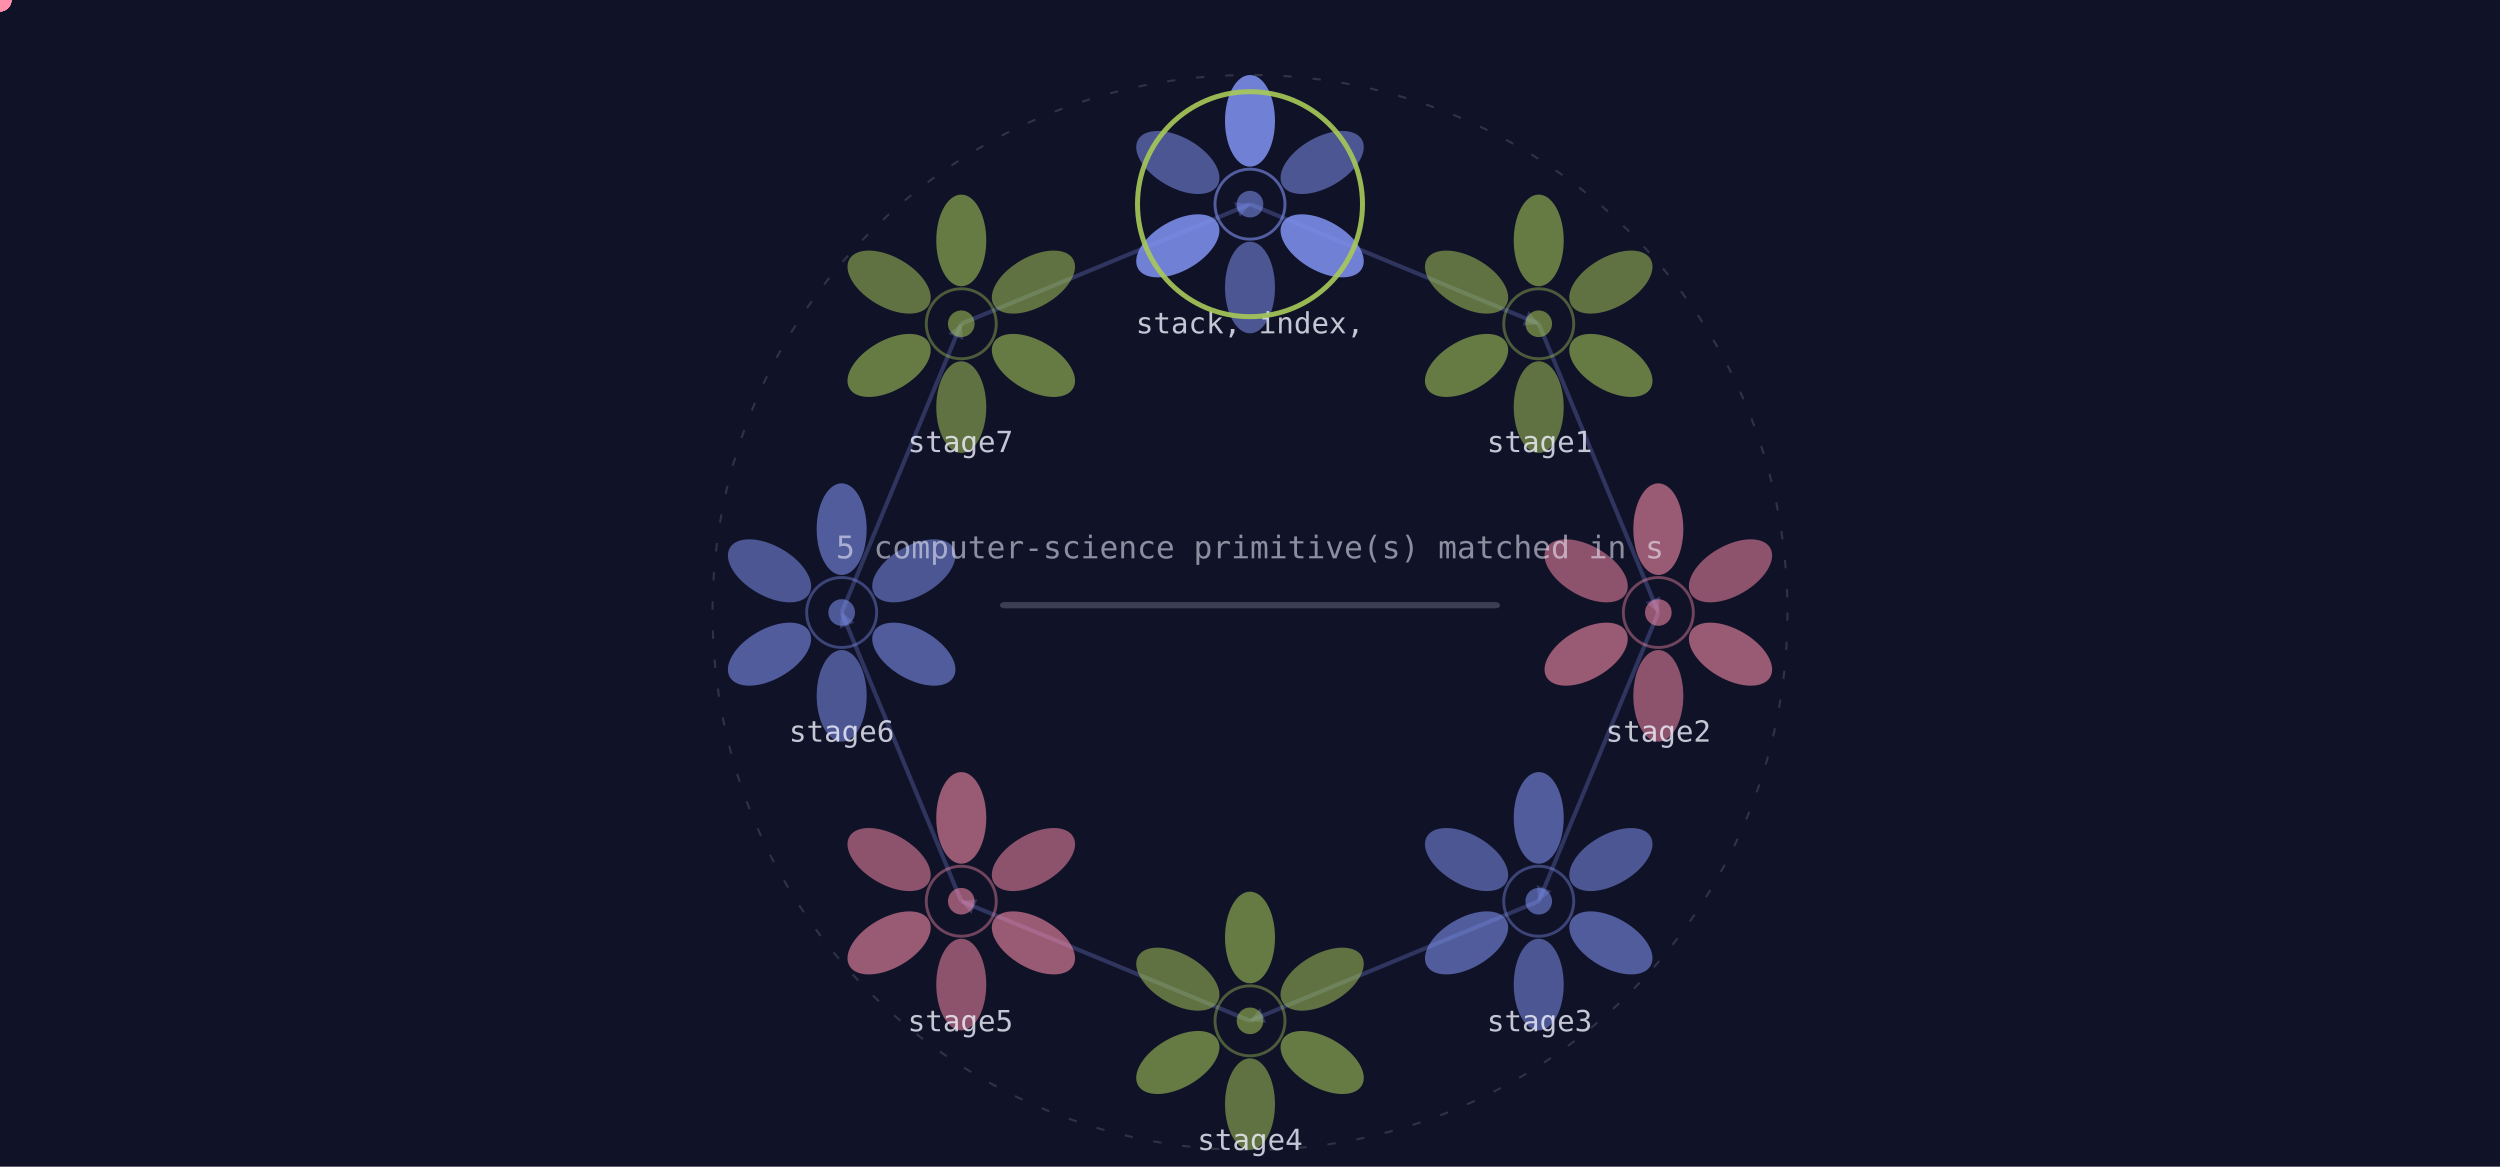
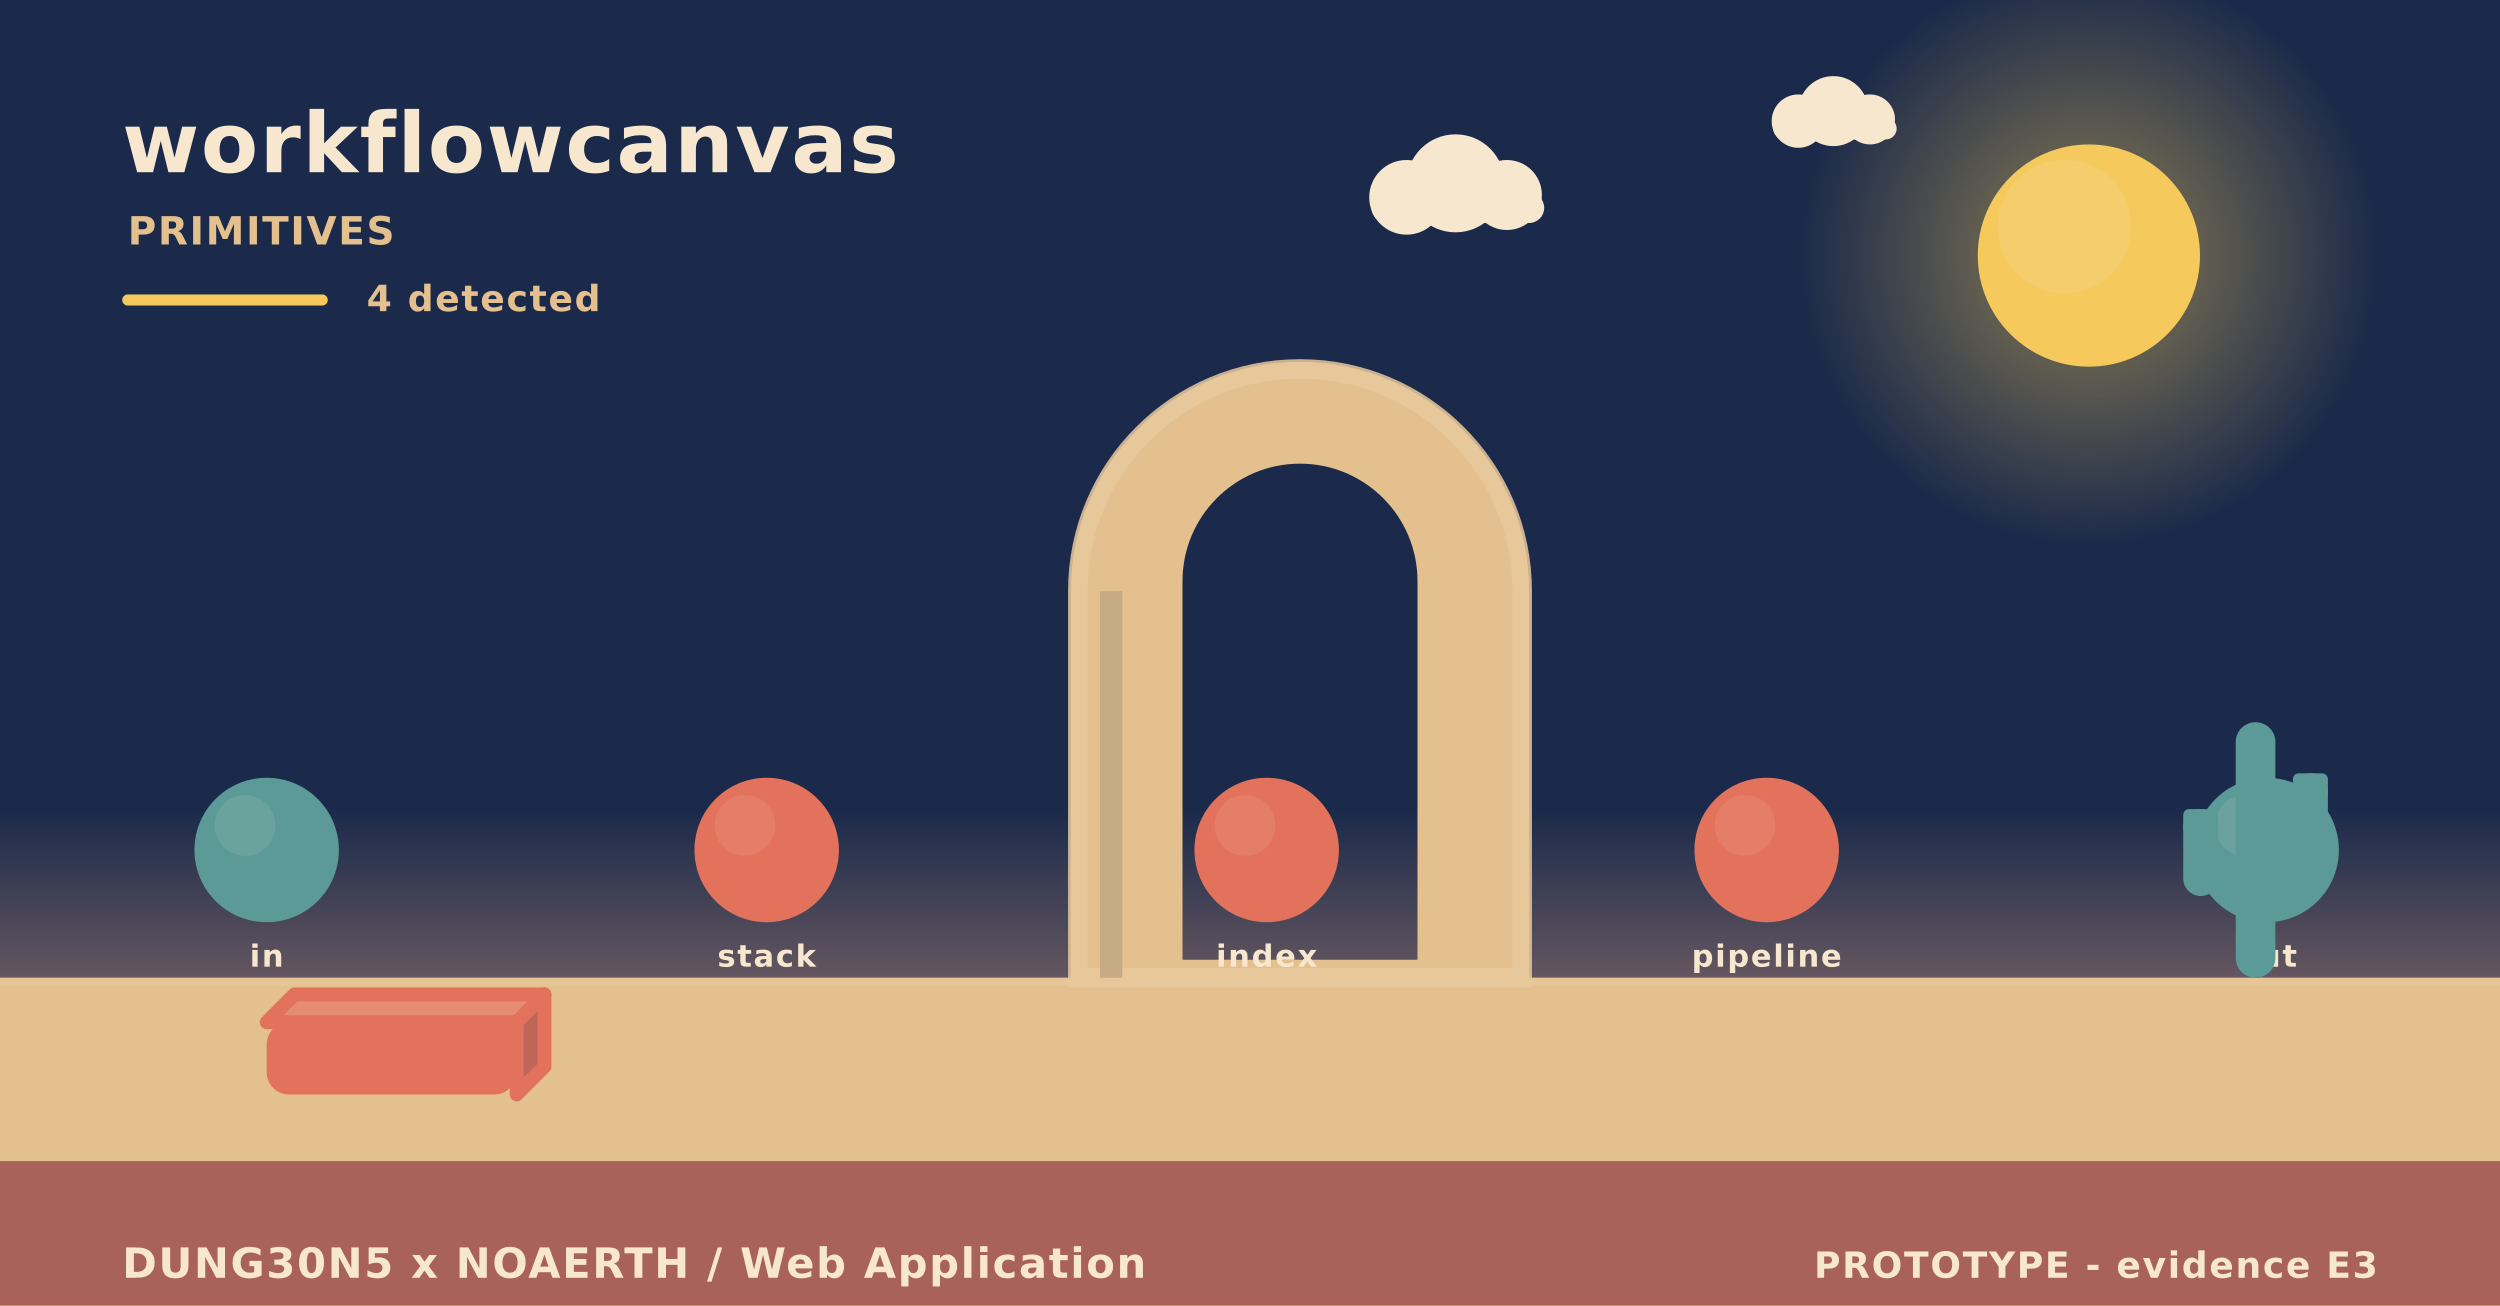
- <svg xmlns="http://www.w3.org/2000/svg" viewBox="0 0 1200 560" width="1200" height="560" role="img" aria-label="workflowcanvas state machine">
-   <rect width="1200" height="560" fill="#101228" />
-   <defs>
-     <linearGradient id="gs" x1="0" y1="0" x2="1" y2="1">
-       <stop offset="0%" stop-color="#8093f1" />
-       <stop offset="100%" stop-color="#a7c957" />
-     </linearGradient>
-   </defs>
-   <circle cx="600.00" cy="294.00" r="258.00" fill="none" stroke="rgba(242,242,255,0.140)" stroke-width="1.00" opacity="1.00" stroke-dasharray="4 10" />
-   <line x1="600.00" y1="98.00" x2="738.59" y2="155.41" stroke="rgba(128,147,241,0.500)" stroke-width="2.00" opacity="0.55" />
-   <polygon points="738.59,155.41 733.76,149.29 730.86,156.32" fill="rgba(128,147,241,0.500)" opacity="0.55" />
-   <g opacity="0.9">
-     <circle cx="0.00" cy="0.00" r="5.50" fill="#ff8fab" opacity="1.00" />
-     <animateTransform attributeName="transform" type="translate" values="600.00,98.00 738.59,155.41" dur="6.5s" begin="0.0s" repeatCount="indefinite" />
-     <animateTransform attributeName="transform" type="translate" values="738.59,155.41 600.00,98.00" dur="6.5s" begin="3.25s" repeatCount="indefinite" />
+ <svg xmlns="http://www.w3.org/2000/svg" width="900" height="470" viewBox="0 0 900 470" role="img" aria-label="workflowcanvas - how it behaves">
+   <linearGradient id="skys" x1="0" y1="0" x2="0" y2="1">
+     <stop offset="0" stop-color="#1b2a4a" />
+     <stop offset="0.62" stop-color="#1b2a4a" />
+     <stop offset="1" stop-color="#f3ad8a" />
+   </linearGradient>
+   <rect width="900" height="470" fill="url(#skys)" />
+   <radialGradient id="suns">
+     <stop offset="0.35" stop-color="#f5c95c" stop-opacity="0.34" />
+     <stop offset="1" stop-color="#f5c95c" stop-opacity="0" />
+   </radialGradient>
+   <circle cx="752" cy="92" r="104" fill="url(#suns)" />
+   <circle cx="752" cy="92" r="40" fill="#f5c95c" />
+   <circle cx="743.2" cy="81.6" r="24" fill="#f5d27e" opacity="0.5" />
+   <g>
+     <circle cx="524" cy="66" r="17.64" fill="#f6e7ce" />
+     <circle cx="506.36" cy="71.04" r="13.44" fill="#f6e7ce" />
+     <circle cx="542.48" cy="70.2" r="12.6" fill="#f6e7ce" />
+     <rect x="493.76" y="69.36" width="62.16" height="10.92" rx="5.46" fill="#f6e7ce" />
+     <animateTransform attributeName="transform" type="translate" values="0 0;24 0;0 0" dur="36s" begin="0s" repeatCount="indefinite" />
  </g>
-   <line x1="738.59" y1="155.41" x2="796.00" y2="294.00" stroke="rgba(128,147,241,0.500)" stroke-width="2.00" opacity="0.55" />
-   <polygon points="796.00,294.00 796.91,286.26 789.89,289.17" fill="rgba(128,147,241,0.500)" opacity="0.55" />
-   <g opacity="0.9">
-     <circle cx="0.00" cy="0.00" r="5.50" fill="#ff8fab" opacity="1.00" />
-     <animateTransform attributeName="transform" type="translate" values="738.59,155.41 796.00,294.00" dur="6.5s" begin="0.812s" repeatCount="indefinite" />
-     <animateTransform attributeName="transform" type="translate" values="796.00,294.00 738.59,155.41" dur="6.5s" begin="4.062s" repeatCount="indefinite" />
+   <g>
+     <circle cx="660" cy="40" r="12.6" fill="#f6e7ce" />
+     <circle cx="647.4" cy="43.6" r="9.6" fill="#f6e7ce" />
+     <circle cx="673.2" cy="43" r="9" fill="#f6e7ce" />
+     <rect x="638.4" y="42.4" width="44.4" height="7.8" rx="3.9" fill="#f6e7ce" />
+     <animateTransform attributeName="transform" type="translate" values="0 0;-18 0;0 0" dur="46s" begin="3s" repeatCount="indefinite" />
  </g>
-   <line x1="796.00" y1="294.00" x2="738.59" y2="432.59" stroke="rgba(128,147,241,0.500)" stroke-width="2.00" opacity="0.55" />
-   <polygon points="738.59,432.59 744.71,427.76 737.68,424.86" fill="rgba(128,147,241,0.500)" opacity="0.55" />
-   <g opacity="0.9">
-     <circle cx="0.00" cy="0.00" r="5.50" fill="#ff8fab" opacity="1.00" />
-     <animateTransform attributeName="transform" type="translate" values="796.00,294.00 738.59,432.59" dur="6.5s" begin="1.625s" repeatCount="indefinite" />
-     <animateTransform attributeName="transform" type="translate" values="738.59,432.59 796.00,294.00" dur="6.5s" begin="4.875s" repeatCount="indefinite" />
+   <rect x="0" y="352" width="900" height="118" fill="#e3c08d" />
+   <rect x="0" y="352" width="900" height="3" fill="#e6c596" />
+   <text x="44" y="62" font-family="Verdana,DejaVu Sans,sans-serif" font-size="30" font-weight="700" letter-spacing="0.6" fill="#f6e7ce" text-anchor="start">workflowcanvas</text>
+   <text x="46" y="88" font-family="Verdana,DejaVu Sans,sans-serif" font-size="14" font-weight="700" letter-spacing="0.6" fill="#e3c08d" text-anchor="start">PRIMITIVES</text>
+   <rect x="44" y="106" width="74" height="4" rx="2" fill="#f5c95c" />
+   <text x="132" y="112" font-family="Verdana,DejaVu Sans,sans-serif" font-size="13" font-weight="700" letter-spacing="0.6" fill="#e3c08d" text-anchor="start">4 detected</text>
+   <path d="M388,352 L388,212.8 A80,80 0 0 1 548,212.8 L548,352 Z M423.2,348 L423.2,209.22 A44.8,44.8 0 0 1 512.8,209.22 L512.8,348 Z" fill="#e3c08d" fill-rule="evenodd" stroke="#e3c08d" stroke-width="5" stroke-linejoin="round" />
+   <path d="M388,352 L388,212.8 A80,80 0 0 1 548,212.8 L548,352 Z" fill="none" stroke="#e8c99d" stroke-width="7" stroke-linecap="round" opacity="0.85" />
+   <rect x="396" y="212.8" width="8" height="139.2" fill="#c7ab84" />
+   <circle cx="96" cy="306" r="26" fill="#5b9a97" />
+   <circle cx="88.2" cy="297.16" r="10.92" fill="#7aa9a2" opacity="0.55" />
+   <text x="96" y="348" font-family="Verdana,DejaVu Sans,sans-serif" font-size="11" font-weight="700" letter-spacing="0.6" fill="#f6e7ce" text-anchor="middle">in</text>
+   <g>
+     <circle cx="276" cy="306" r="26" fill="#e2725b" />
+     <circle cx="268.2" cy="297.16" r="10.92" fill="#e68972" opacity="0.55" />
+     <animate attributeName="opacity" values="0.8;1;0.8" dur="4.6s" begin="0s" repeatCount="indefinite" />
  </g>
-   <line x1="738.59" y1="432.59" x2="600.00" y2="490.00" stroke="rgba(128,147,241,0.500)" stroke-width="2.00" opacity="0.55" />
-   <polygon points="600.00,490.00 607.74,490.91 604.83,483.89" fill="rgba(128,147,241,0.500)" opacity="0.55" />
-   <g opacity="0.9">
-     <circle cx="0.00" cy="0.00" r="5.50" fill="#ff8fab" opacity="1.00" />
-     <animateTransform attributeName="transform" type="translate" values="738.59,432.59 600.00,490.00" dur="6.5s" begin="2.438s" repeatCount="indefinite" />
-     <animateTransform attributeName="transform" type="translate" values="600.00,490.00 738.59,432.59" dur="6.5s" begin="5.688s" repeatCount="indefinite" />
+   <text x="276" y="348" font-family="Verdana,DejaVu Sans,sans-serif" font-size="11" font-weight="700" letter-spacing="0.6" fill="#f6e7ce" text-anchor="middle">stack</text>
+   <g>
+     <circle cx="456" cy="306" r="26" fill="#e2725b" />
+     <circle cx="448.2" cy="297.16" r="10.92" fill="#e68972" opacity="0.55" />
+     <animate attributeName="opacity" values="0.8;1;0.8" dur="5.2s" begin="0s" repeatCount="indefinite" />
  </g>
-   <line x1="600.00" y1="490.00" x2="461.41" y2="432.59" stroke="rgba(128,147,241,0.500)" stroke-width="2.00" opacity="0.55" />
-   <polygon points="461.41,432.59 466.24,438.71 469.14,431.68" fill="rgba(128,147,241,0.500)" opacity="0.55" />
-   <g opacity="0.9">
-     <circle cx="0.00" cy="0.00" r="5.50" fill="#ff8fab" opacity="1.00" />
-     <animateTransform attributeName="transform" type="translate" values="600.00,490.00 461.41,432.59" dur="6.5s" begin="3.25s" repeatCount="indefinite" />
-     <animateTransform attributeName="transform" type="translate" values="461.41,432.59 600.00,490.00" dur="6.5s" begin="6.5s" repeatCount="indefinite" />
+   <text x="456" y="348" font-family="Verdana,DejaVu Sans,sans-serif" font-size="11" font-weight="700" letter-spacing="0.6" fill="#f6e7ce" text-anchor="middle">index</text>
+   <g>
+     <circle cx="636" cy="306" r="26" fill="#e2725b" />
+     <circle cx="628.2" cy="297.16" r="10.92" fill="#e68972" opacity="0.55" />
+     <animate attributeName="opacity" values="0.8;1;0.8" dur="5.8s" begin="0s" repeatCount="indefinite" />
  </g>
-   <line x1="461.41" y1="432.59" x2="404.00" y2="294.00" stroke="rgba(128,147,241,0.500)" stroke-width="2.00" opacity="0.55" />
-   <polygon points="404.00,294.00 403.09,301.74 410.11,298.83" fill="rgba(128,147,241,0.500)" opacity="0.55" />
-   <g opacity="0.9">
-     <circle cx="0.00" cy="0.00" r="5.50" fill="#ff8fab" opacity="1.00" />
-     <animateTransform attributeName="transform" type="translate" values="461.41,432.59 404.00,294.00" dur="6.5s" begin="4.062s" repeatCount="indefinite" />
-     <animateTransform attributeName="transform" type="translate" values="404.00,294.00 461.41,432.59" dur="6.5s" begin="7.312s" repeatCount="indefinite" />
-   </g>
-   <line x1="404.00" y1="294.00" x2="461.41" y2="155.41" stroke="rgba(128,147,241,0.500)" stroke-width="2.00" opacity="0.55" />
-   <polygon points="461.41,155.41 455.29,160.24 462.32,163.14" fill="rgba(128,147,241,0.500)" opacity="0.55" />
-   <g opacity="0.9">
-     <circle cx="0.00" cy="0.00" r="5.50" fill="#ff8fab" opacity="1.00" />
-     <animateTransform attributeName="transform" type="translate" values="404.00,294.00 461.41,155.41" dur="6.5s" begin="4.875s" repeatCount="indefinite" />
-     <animateTransform attributeName="transform" type="translate" values="461.41,155.41 404.00,294.00" dur="6.5s" begin="8.125s" repeatCount="indefinite" />
-   </g>
-   <line x1="461.41" y1="155.41" x2="600.00" y2="98.00" stroke="rgba(128,147,241,0.500)" stroke-width="2.00" opacity="0.55" />
-   <polygon points="600.00,98.00 592.26,97.09 595.17,104.11" fill="rgba(128,147,241,0.500)" opacity="0.55" />
-   <g opacity="0.9">
-     <circle cx="0.00" cy="0.00" r="5.50" fill="#ff8fab" opacity="1.00" />
-     <animateTransform attributeName="transform" type="translate" values="461.41,155.41 600.00,98.00" dur="6.5s" begin="5.688s" repeatCount="indefinite" />
-     <animateTransform attributeName="transform" type="translate" values="600.00,98.00 461.41,155.41" dur="6.5s" begin="8.938s" repeatCount="indefinite" />
-   </g>
-   <ellipse cx="600.00" cy="58.00" rx="12.00" ry="22.00" fill="rgba(128,147,241,0.900)" opacity="0.95" transform="rotate(0.0 600.00 58.00)" />
-   <ellipse cx="634.64" cy="78.00" rx="12.00" ry="22.00" fill="rgba(128,147,241,0.550)" opacity="0.95" transform="rotate(60.0 634.64 78.00)" />
-   <ellipse cx="634.64" cy="118.00" rx="12.00" ry="22.00" fill="rgba(128,147,241,0.900)" opacity="0.95" transform="rotate(120.0 634.64 118.00)" />
-   <ellipse cx="600.00" cy="138.00" rx="12.00" ry="22.00" fill="rgba(128,147,241,0.550)" opacity="0.95" transform="rotate(180.0 600.00 138.00)" />
-   <ellipse cx="565.36" cy="118.00" rx="12.00" ry="22.00" fill="rgba(128,147,241,0.900)" opacity="0.95" transform="rotate(240.0 565.36 118.00)" />
-   <ellipse cx="565.36" cy="78.00" rx="12.00" ry="22.00" fill="rgba(128,147,241,0.550)" opacity="0.95" transform="rotate(300.0 565.36 78.00)" />
-   <circle cx="600.00" cy="98.00" r="16.80" fill="none" stroke="rgba(128,147,241,0.900)" stroke-width="1.40" opacity="0.66" />
-   <circle cx="600.00" cy="98.00" r="6.40" fill="rgba(128,147,241,0.550)" opacity="1.00" />
-   <text x="600" y="160" font-family="ui-monospace,Menlo,monospace" font-size="14" fill="rgba(242,242,255,0.800)" text-anchor="middle">stack, index, </text>
-   <g>
-     <circle cx="600.00" cy="98.00" r="54.00" fill="none" stroke="#a7c957" stroke-width="2.40" opacity="0.90" />
-     <animate attributeName="opacity" values="0.25;1.0;0.25" dur="13.0s" begin="0.0s" repeatCount="indefinite" />
-   </g>
-   <ellipse cx="738.59" cy="115.41" rx="12.00" ry="22.00" fill="rgba(167,201,87,0.600)" opacity="0.95" transform="rotate(0.0 738.59 115.41)" />
-   <ellipse cx="773.23" cy="135.41" rx="12.00" ry="22.00" fill="rgba(167,201,87,0.550)" opacity="0.95" transform="rotate(60.0 773.23 135.41)" />
-   <ellipse cx="773.23" cy="175.41" rx="12.00" ry="22.00" fill="rgba(167,201,87,0.600)" opacity="0.95" transform="rotate(120.0 773.23 175.41)" />
-   <ellipse cx="738.59" cy="195.41" rx="12.00" ry="22.00" fill="rgba(167,201,87,0.550)" opacity="0.95" transform="rotate(180.0 738.59 195.41)" />
-   <ellipse cx="703.95" cy="175.41" rx="12.00" ry="22.00" fill="rgba(167,201,87,0.600)" opacity="0.95" transform="rotate(240.0 703.95 175.41)" />
-   <ellipse cx="703.95" cy="135.41" rx="12.00" ry="22.00" fill="rgba(167,201,87,0.550)" opacity="0.95" transform="rotate(300.0 703.95 135.41)" />
-   <circle cx="738.59" cy="155.41" r="16.80" fill="none" stroke="rgba(167,201,87,0.600)" stroke-width="1.40" opacity="0.66" />
-   <circle cx="738.59" cy="155.41" r="6.40" fill="rgba(167,201,87,0.550)" opacity="1.00" />
-   <text x="739" y="217" font-family="ui-monospace,Menlo,monospace" font-size="14" fill="rgba(242,242,255,0.800)" text-anchor="middle">stage1</text>
-   <ellipse cx="796.00" cy="254.00" rx="12.00" ry="22.00" fill="rgba(255,143,171,0.600)" opacity="0.95" transform="rotate(0.0 796.00 254.00)" />
-   <ellipse cx="830.64" cy="274.00" rx="12.00" ry="22.00" fill="rgba(255,143,171,0.550)" opacity="0.95" transform="rotate(60.0 830.64 274.00)" />
-   <ellipse cx="830.64" cy="314.00" rx="12.00" ry="22.00" fill="rgba(255,143,171,0.600)" opacity="0.95" transform="rotate(120.0 830.64 314.00)" />
-   <ellipse cx="796.00" cy="334.00" rx="12.00" ry="22.00" fill="rgba(255,143,171,0.550)" opacity="0.95" transform="rotate(180.0 796.00 334.00)" />
-   <ellipse cx="761.36" cy="314.00" rx="12.00" ry="22.00" fill="rgba(255,143,171,0.600)" opacity="0.95" transform="rotate(240.0 761.36 314.00)" />
-   <ellipse cx="761.36" cy="274.00" rx="12.00" ry="22.00" fill="rgba(255,143,171,0.550)" opacity="0.95" transform="rotate(300.0 761.36 274.00)" />
-   <circle cx="796.00" cy="294.00" r="16.80" fill="none" stroke="rgba(255,143,171,0.600)" stroke-width="1.40" opacity="0.66" />
-   <circle cx="796.00" cy="294.00" r="6.40" fill="rgba(255,143,171,0.550)" opacity="1.00" />
-   <text x="796" y="356" font-family="ui-monospace,Menlo,monospace" font-size="14" fill="rgba(242,242,255,0.800)" text-anchor="middle">stage2</text>
-   <ellipse cx="738.59" cy="392.59" rx="12.00" ry="22.00" fill="rgba(128,147,241,0.600)" opacity="0.95" transform="rotate(0.0 738.59 392.59)" />
-   <ellipse cx="773.23" cy="412.59" rx="12.00" ry="22.00" fill="rgba(128,147,241,0.550)" opacity="0.95" transform="rotate(60.0 773.23 412.59)" />
-   <ellipse cx="773.23" cy="452.59" rx="12.00" ry="22.00" fill="rgba(128,147,241,0.600)" opacity="0.95" transform="rotate(120.0 773.23 452.59)" />
-   <ellipse cx="738.59" cy="472.59" rx="12.00" ry="22.00" fill="rgba(128,147,241,0.550)" opacity="0.95" transform="rotate(180.0 738.59 472.59)" />
-   <ellipse cx="703.95" cy="452.59" rx="12.00" ry="22.00" fill="rgba(128,147,241,0.600)" opacity="0.95" transform="rotate(240.0 703.95 452.59)" />
-   <ellipse cx="703.95" cy="412.59" rx="12.00" ry="22.00" fill="rgba(128,147,241,0.550)" opacity="0.95" transform="rotate(300.0 703.95 412.59)" />
-   <circle cx="738.59" cy="432.59" r="16.80" fill="none" stroke="rgba(128,147,241,0.600)" stroke-width="1.40" opacity="0.66" />
-   <circle cx="738.59" cy="432.59" r="6.40" fill="rgba(128,147,241,0.550)" opacity="1.00" />
-   <text x="739" y="495" font-family="ui-monospace,Menlo,monospace" font-size="14" fill="rgba(242,242,255,0.800)" text-anchor="middle">stage3</text>
-   <ellipse cx="600.00" cy="450.00" rx="12.00" ry="22.00" fill="rgba(167,201,87,0.600)" opacity="0.95" transform="rotate(0.0 600.00 450.00)" />
-   <ellipse cx="634.64" cy="470.00" rx="12.00" ry="22.00" fill="rgba(167,201,87,0.550)" opacity="0.95" transform="rotate(60.0 634.64 470.00)" />
-   <ellipse cx="634.64" cy="510.00" rx="12.00" ry="22.00" fill="rgba(167,201,87,0.600)" opacity="0.95" transform="rotate(120.0 634.64 510.00)" />
-   <ellipse cx="600.00" cy="530.00" rx="12.00" ry="22.00" fill="rgba(167,201,87,0.550)" opacity="0.95" transform="rotate(180.0 600.00 530.00)" />
-   <ellipse cx="565.36" cy="510.00" rx="12.00" ry="22.00" fill="rgba(167,201,87,0.600)" opacity="0.95" transform="rotate(240.0 565.36 510.00)" />
-   <ellipse cx="565.36" cy="470.00" rx="12.00" ry="22.00" fill="rgba(167,201,87,0.550)" opacity="0.95" transform="rotate(300.0 565.36 470.00)" />
-   <circle cx="600.00" cy="490.00" r="16.80" fill="none" stroke="rgba(167,201,87,0.600)" stroke-width="1.40" opacity="0.66" />
-   <circle cx="600.00" cy="490.00" r="6.40" fill="rgba(167,201,87,0.550)" opacity="1.00" />
-   <text x="600" y="552" font-family="ui-monospace,Menlo,monospace" font-size="14" fill="rgba(242,242,255,0.800)" text-anchor="middle">stage4</text>
-   <ellipse cx="461.41" cy="392.59" rx="12.00" ry="22.00" fill="rgba(255,143,171,0.600)" opacity="0.95" transform="rotate(0.0 461.41 392.59)" />
-   <ellipse cx="496.05" cy="412.59" rx="12.00" ry="22.00" fill="rgba(255,143,171,0.550)" opacity="0.95" transform="rotate(60.0 496.05 412.59)" />
-   <ellipse cx="496.05" cy="452.59" rx="12.00" ry="22.00" fill="rgba(255,143,171,0.600)" opacity="0.95" transform="rotate(120.0 496.05 452.59)" />
-   <ellipse cx="461.41" cy="472.59" rx="12.00" ry="22.00" fill="rgba(255,143,171,0.550)" opacity="0.95" transform="rotate(180.0 461.41 472.59)" />
-   <ellipse cx="426.77" cy="452.59" rx="12.00" ry="22.00" fill="rgba(255,143,171,0.600)" opacity="0.95" transform="rotate(240.0 426.77 452.59)" />
-   <ellipse cx="426.77" cy="412.59" rx="12.00" ry="22.00" fill="rgba(255,143,171,0.550)" opacity="0.95" transform="rotate(300.0 426.77 412.59)" />
-   <circle cx="461.41" cy="432.59" r="16.80" fill="none" stroke="rgba(255,143,171,0.600)" stroke-width="1.40" opacity="0.66" />
-   <circle cx="461.41" cy="432.59" r="6.40" fill="rgba(255,143,171,0.550)" opacity="1.00" />
-   <text x="461" y="495" font-family="ui-monospace,Menlo,monospace" font-size="14" fill="rgba(242,242,255,0.800)" text-anchor="middle">stage5</text>
-   <ellipse cx="404.00" cy="254.00" rx="12.00" ry="22.00" fill="rgba(128,147,241,0.600)" opacity="0.95" transform="rotate(0.0 404.00 254.00)" />
-   <ellipse cx="438.64" cy="274.00" rx="12.00" ry="22.00" fill="rgba(128,147,241,0.550)" opacity="0.95" transform="rotate(60.0 438.64 274.00)" />
-   <ellipse cx="438.64" cy="314.00" rx="12.00" ry="22.00" fill="rgba(128,147,241,0.600)" opacity="0.95" transform="rotate(120.0 438.64 314.00)" />
-   <ellipse cx="404.00" cy="334.00" rx="12.00" ry="22.00" fill="rgba(128,147,241,0.550)" opacity="0.95" transform="rotate(180.0 404.00 334.00)" />
-   <ellipse cx="369.36" cy="314.00" rx="12.00" ry="22.00" fill="rgba(128,147,241,0.600)" opacity="0.95" transform="rotate(240.0 369.36 314.00)" />
-   <ellipse cx="369.36" cy="274.00" rx="12.00" ry="22.00" fill="rgba(128,147,241,0.550)" opacity="0.95" transform="rotate(300.0 369.36 274.00)" />
-   <circle cx="404.00" cy="294.00" r="16.80" fill="none" stroke="rgba(128,147,241,0.600)" stroke-width="1.40" opacity="0.66" />
-   <circle cx="404.00" cy="294.00" r="6.40" fill="rgba(128,147,241,0.550)" opacity="1.00" />
-   <text x="404" y="356" font-family="ui-monospace,Menlo,monospace" font-size="14" fill="rgba(242,242,255,0.800)" text-anchor="middle">stage6</text>
-   <ellipse cx="461.41" cy="115.41" rx="12.00" ry="22.00" fill="rgba(167,201,87,0.600)" opacity="0.95" transform="rotate(0.0 461.41 115.41)" />
-   <ellipse cx="496.05" cy="135.41" rx="12.00" ry="22.00" fill="rgba(167,201,87,0.550)" opacity="0.95" transform="rotate(60.0 496.05 135.41)" />
-   <ellipse cx="496.05" cy="175.41" rx="12.00" ry="22.00" fill="rgba(167,201,87,0.600)" opacity="0.95" transform="rotate(120.0 496.05 175.41)" />
-   <ellipse cx="461.41" cy="195.41" rx="12.00" ry="22.00" fill="rgba(167,201,87,0.550)" opacity="0.95" transform="rotate(180.0 461.41 195.41)" />
-   <ellipse cx="426.77" cy="175.41" rx="12.00" ry="22.00" fill="rgba(167,201,87,0.600)" opacity="0.95" transform="rotate(240.0 426.77 175.41)" />
-   <ellipse cx="426.77" cy="135.41" rx="12.00" ry="22.00" fill="rgba(167,201,87,0.550)" opacity="0.95" transform="rotate(300.0 426.77 135.41)" />
-   <circle cx="461.41" cy="155.41" r="16.80" fill="none" stroke="rgba(167,201,87,0.600)" stroke-width="1.40" opacity="0.66" />
-   <circle cx="461.41" cy="155.41" r="6.40" fill="rgba(167,201,87,0.550)" opacity="1.00" />
-   <text x="461" y="217" font-family="ui-monospace,Menlo,monospace" font-size="14" fill="rgba(242,242,255,0.800)" text-anchor="middle">stage7</text>
-   <rect x="480.00" y="289.00" width="240.00" height="3.00" rx="2.00" fill="rgba(242,242,255,0.200)" opacity="1.00" />
-   <text x="600" y="268" font-family="ui-monospace,Menlo,monospace" font-size="15" fill="rgba(242,242,255,0.550)" text-anchor="middle">5 computer-science primitive(s) matched in s</text>
+   <text x="636" y="348" font-family="Verdana,DejaVu Sans,sans-serif" font-size="11" font-weight="700" letter-spacing="0.6" fill="#f6e7ce" text-anchor="middle">pipeline</text>
+   <circle cx="816" cy="306" r="26" fill="#5b9a97" />
+   <circle cx="808.2" cy="297.16" r="10.92" fill="#7aa9a2" opacity="0.55" />
+   <text x="816" y="348" font-family="Verdana,DejaVu Sans,sans-serif" font-size="11" font-weight="700" letter-spacing="0.6" fill="#f6e7ce" text-anchor="middle">out</text>
+   <path d="M96,368 L186,368 L196,358 L106,358 Z" fill="#e68c74" stroke="#e2725b" stroke-width="5" stroke-linejoin="round" />
+   <path d="M186,368 L196,358 L196,384 L186,394 Z" fill="#c06658" stroke="#e2725b" stroke-width="5" stroke-linejoin="round" />
+   <rect x="96" y="368" width="90" height="26" rx="8" fill="#e2725b" />
+   <rect x="804.86" y="260" width="14.28" height="92" rx="7.14" fill="#5b9a97" />
+   <rect x="785.96" y="291.28" width="12.6" height="31.28" rx="6.3" fill="#5b9a97" />
+   <rect x="785.96" y="291.28" width="12.6" height="9.2" rx="2.1" fill="#5b9a97" />
+   <rect x="825.44" y="278.4" width="12.6" height="31.28" rx="6.3" fill="#5b9a97" />
+   <rect x="825.44" y="278.4" width="12.6" height="9.2" rx="2.1" fill="#5b9a97" />
+   <rect x="0" y="418" width="900" height="52" rx="0" fill="#a65c56" opacity="0.94" />
+   <text x="44" y="460" font-family="Verdana,DejaVu Sans,sans-serif" font-size="15" font-weight="700" letter-spacing="0.6" fill="#f6e7ce" text-anchor="start">DUNG30N5 x NOAERTH  /  Web Application</text>
+   <text x="856" y="460" font-family="Verdana,DejaVu Sans,sans-serif" font-size="13" font-weight="700" letter-spacing="0.6" fill="#f6e7ce" text-anchor="end">PROTOTYPE  -  evidence E3</text>
</svg>
